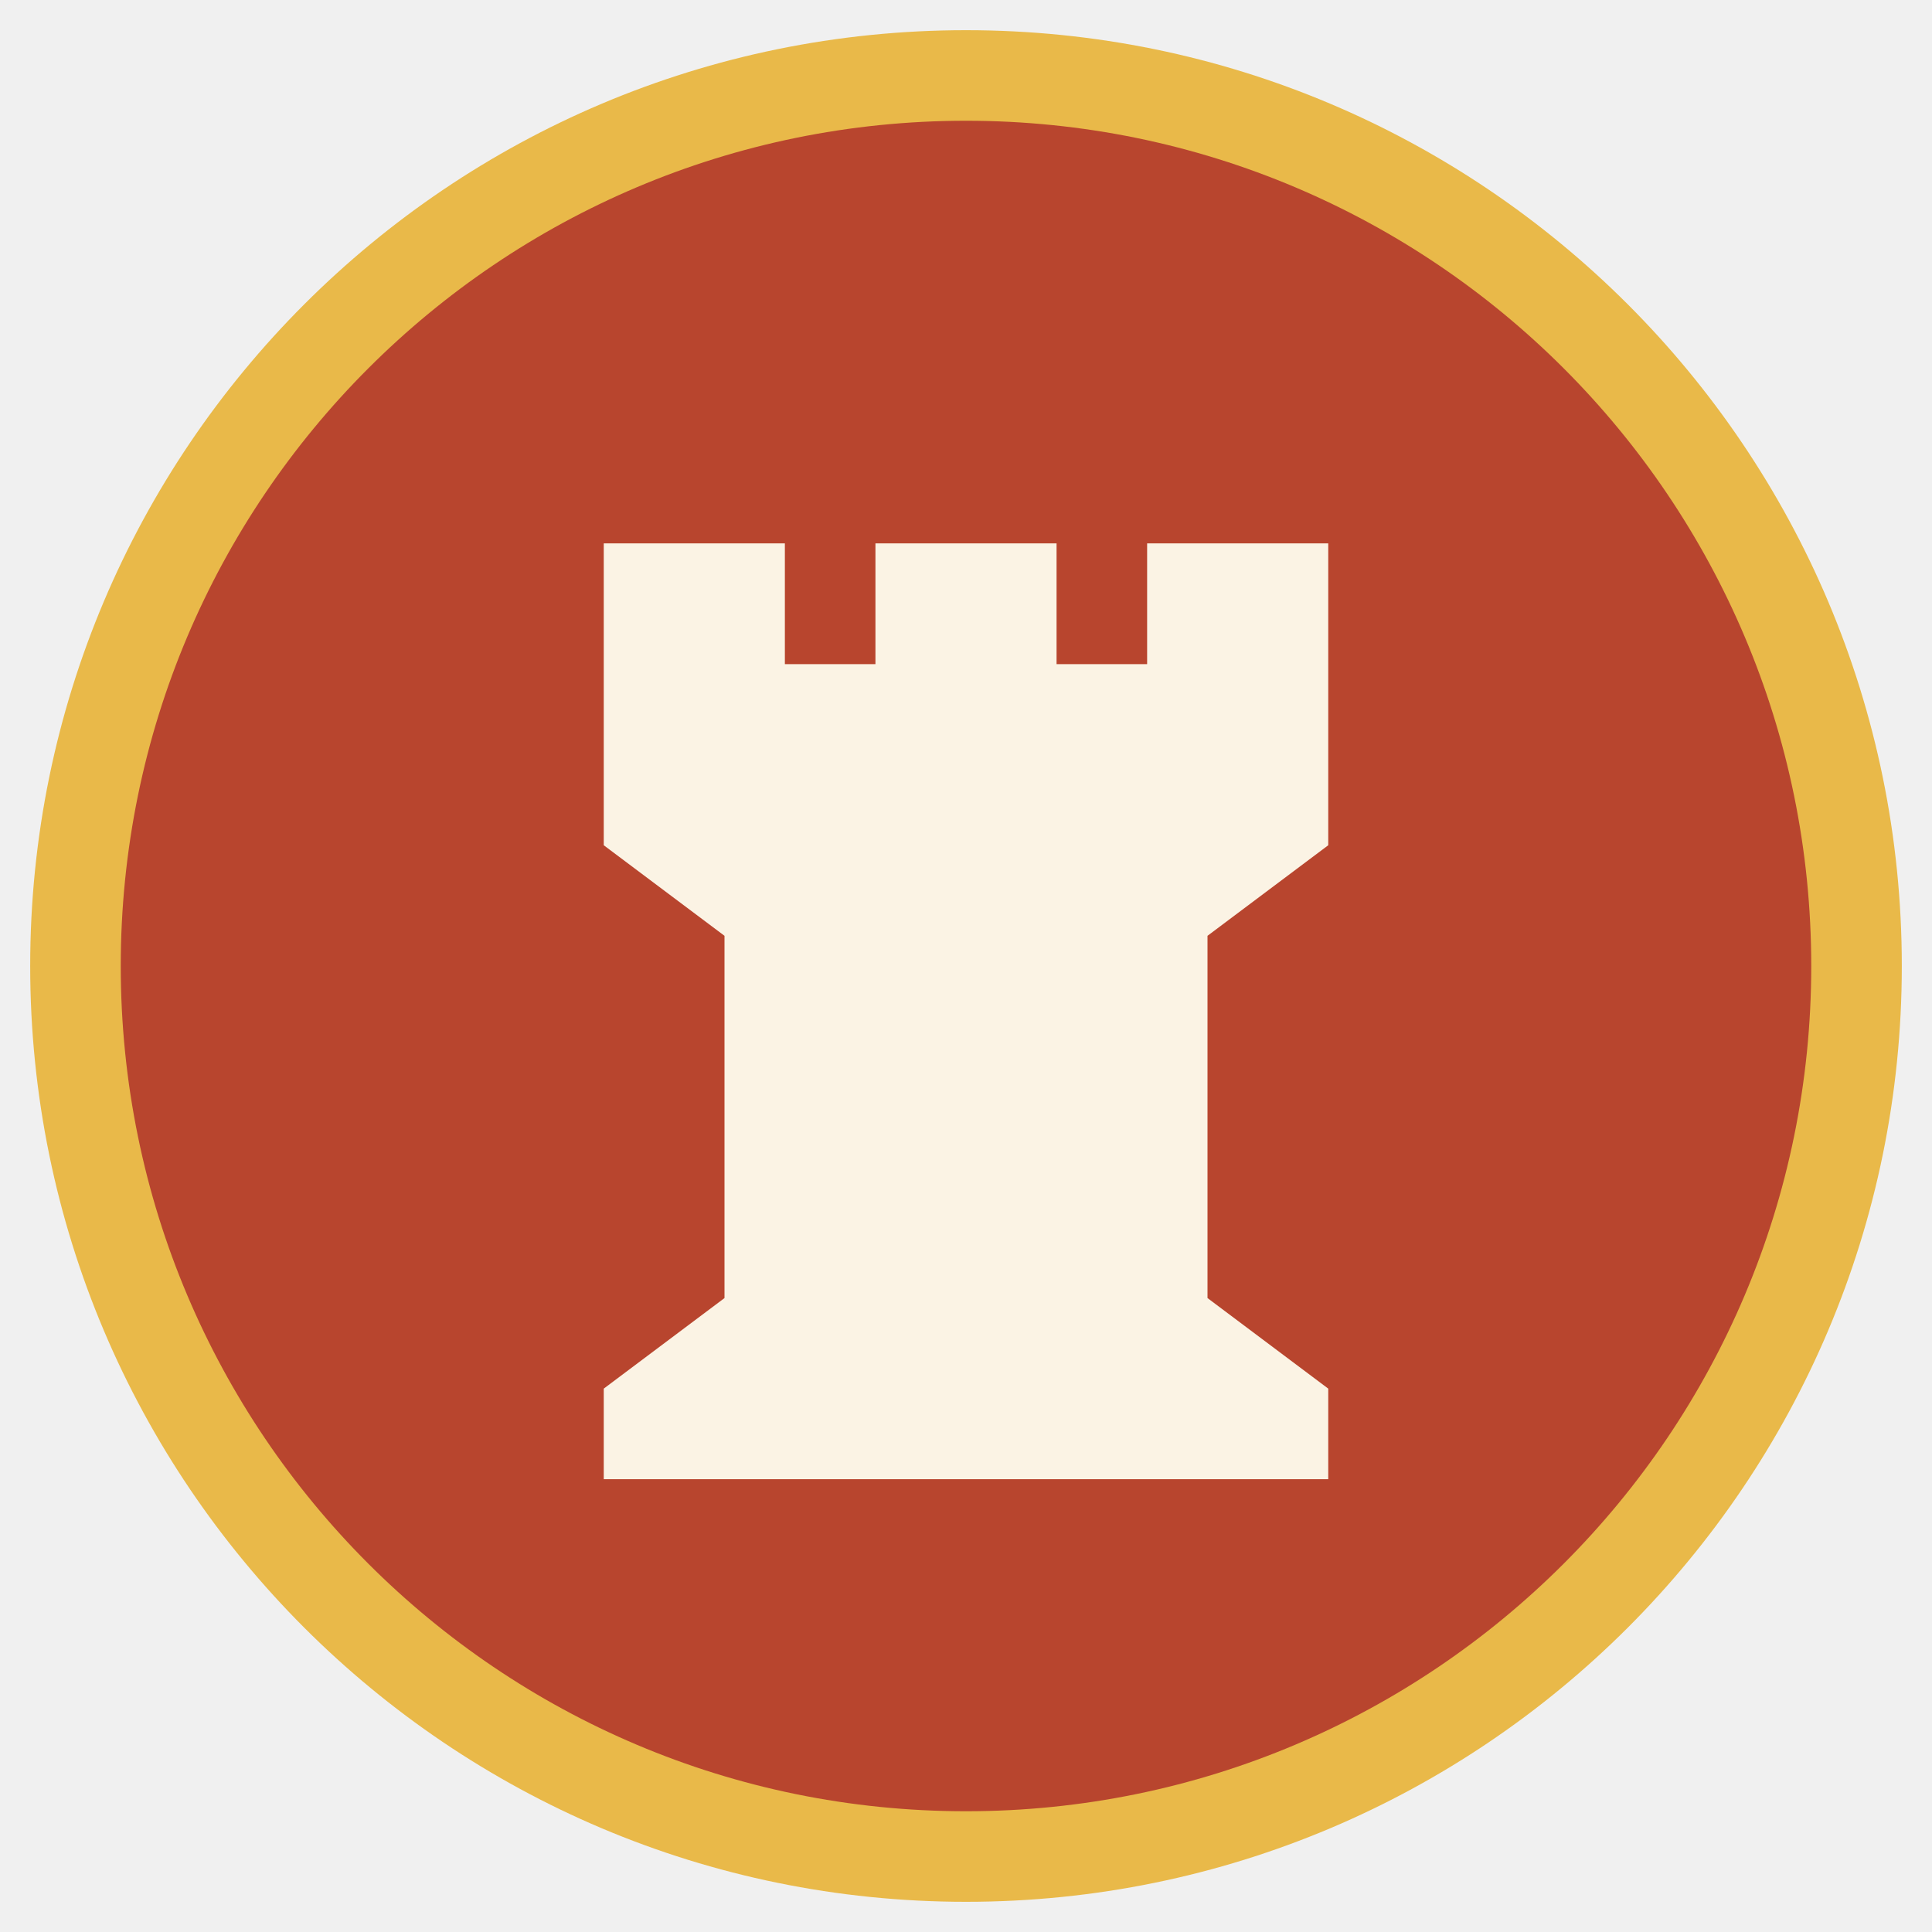
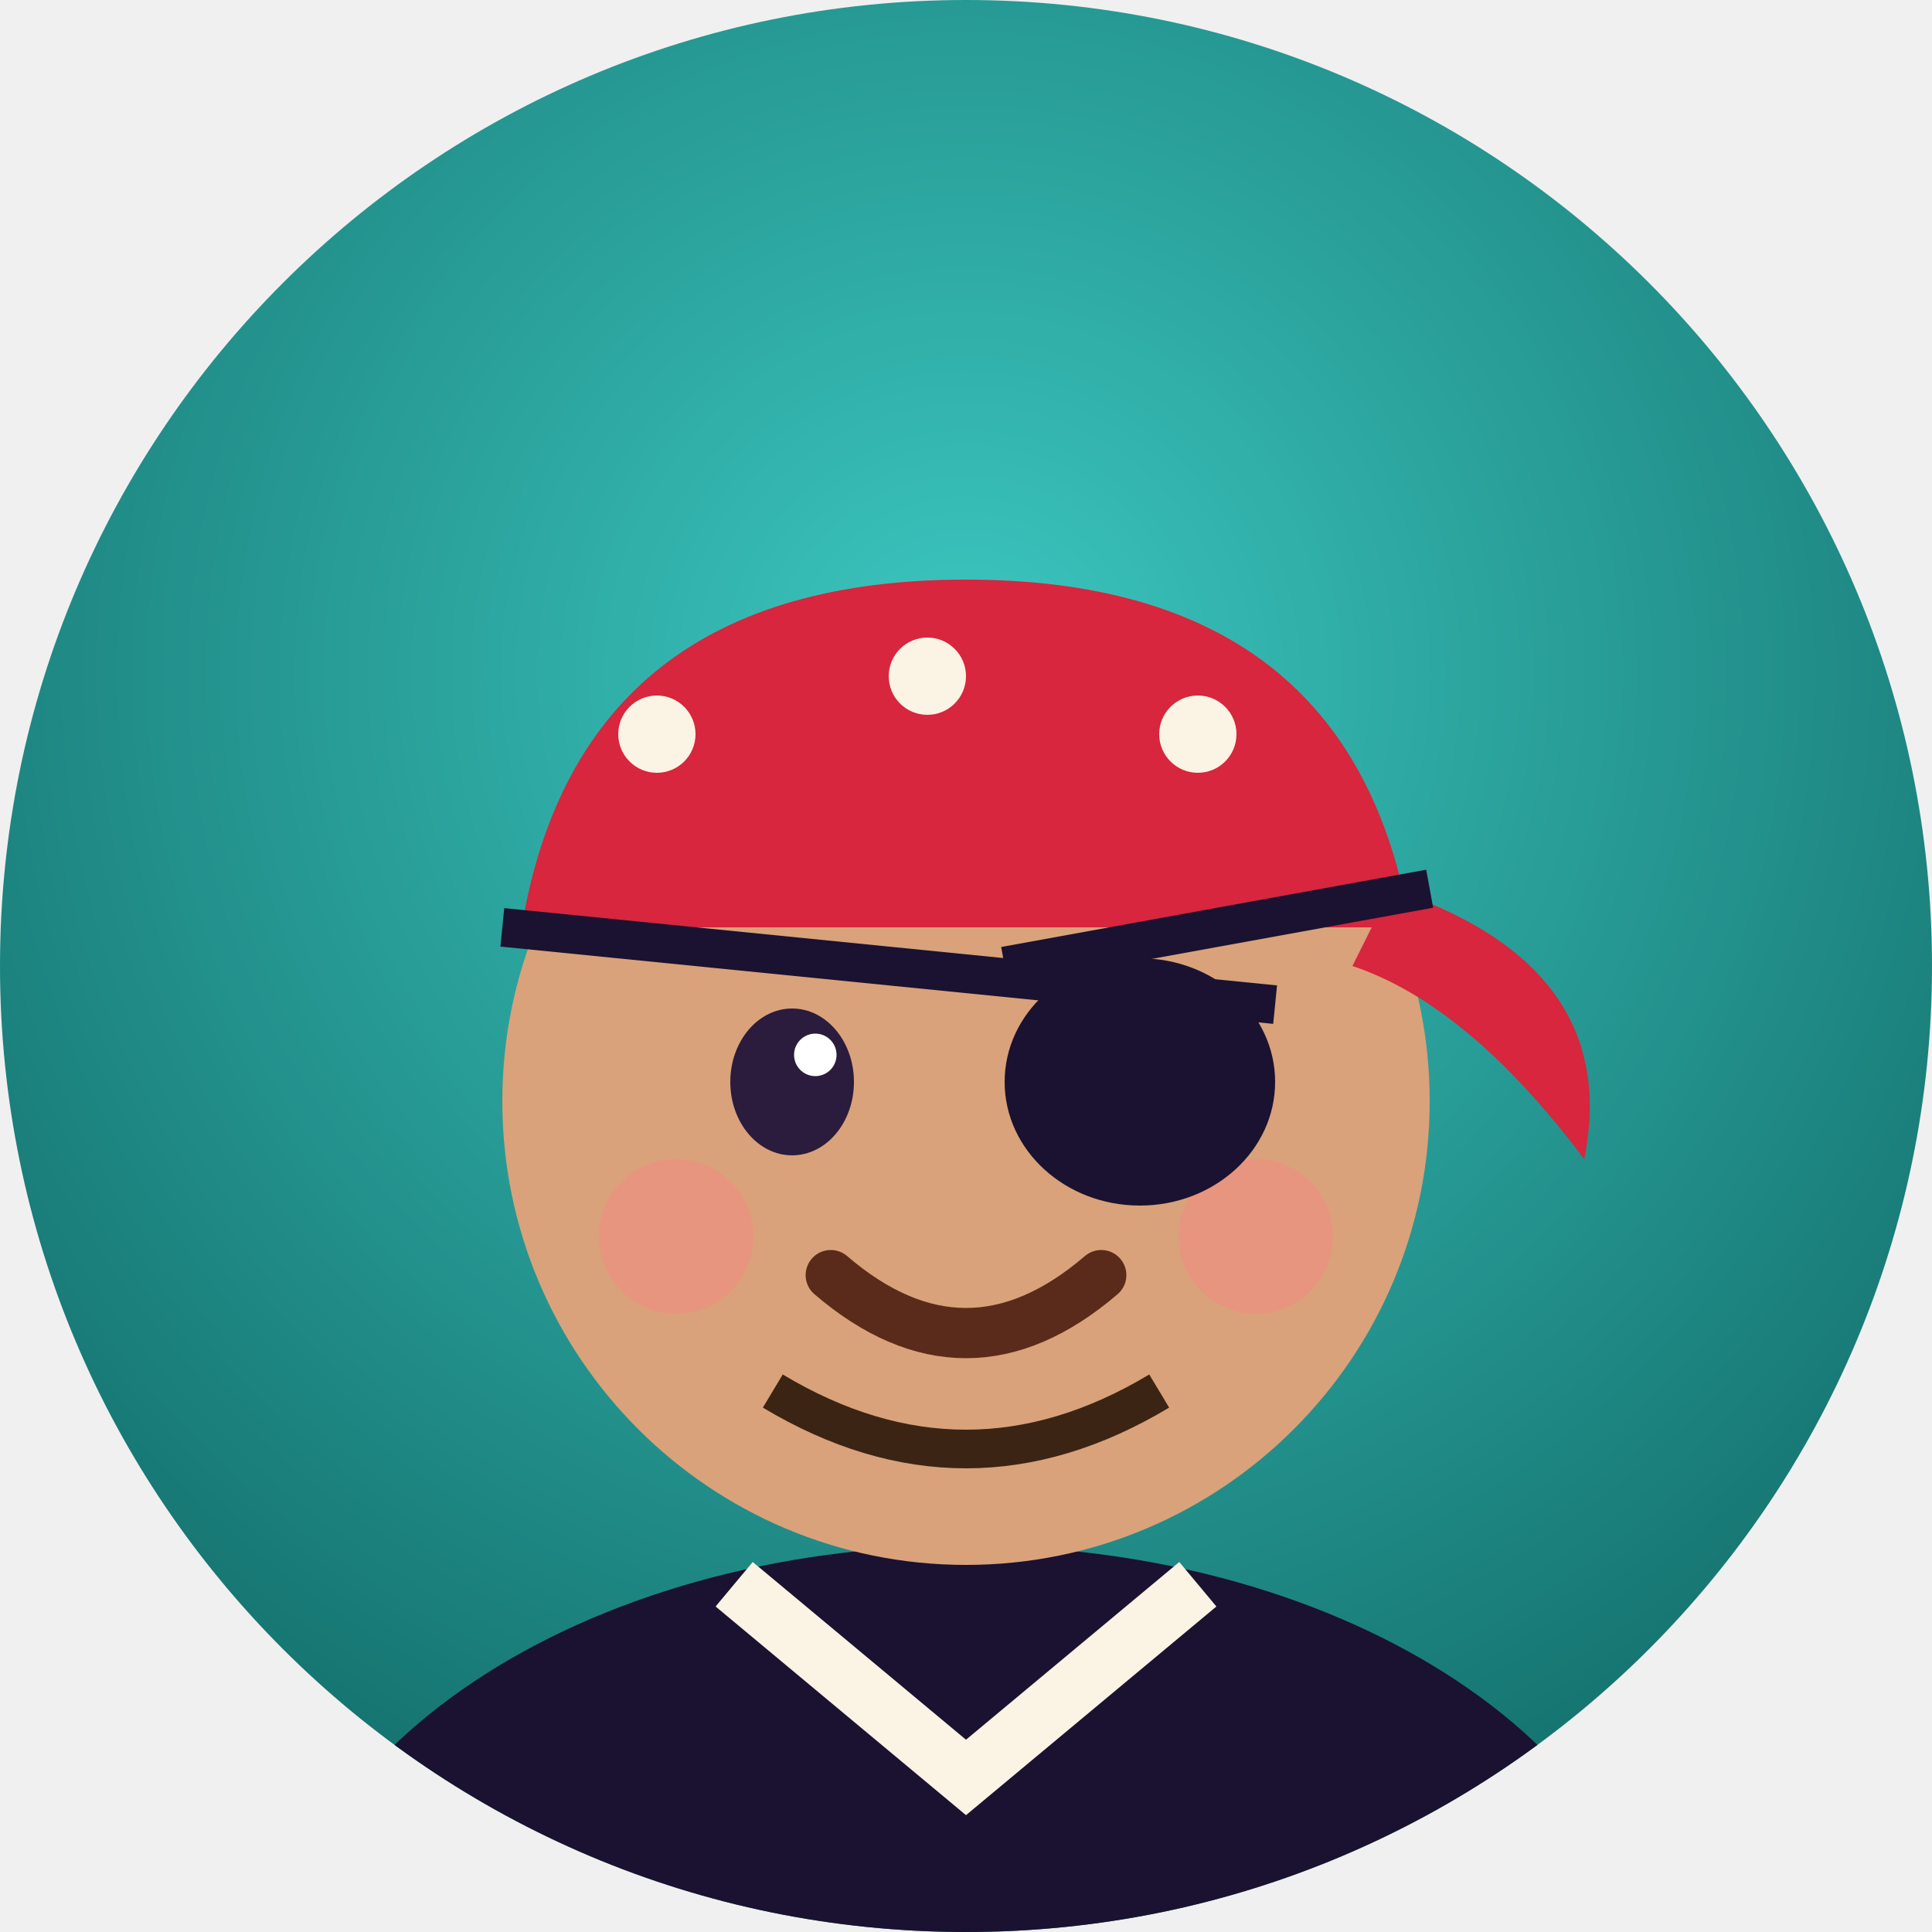
- <svg xmlns="http://www.w3.org/2000/svg" width="128" height="128" viewBox="0 0 128 128">
-   <circle cx="64" cy="64" r="62" fill="#E9B949" />
-   <circle cx="64" cy="64" r="56" fill="#B8452E" />
-   <path d="M40 36 H52 V44 H58 V36 H70 V44 H76 V36 H88 V56 L80 62 V86 L88 92 V98 H40 V92 L48 86 V62 L40 56 Z" fill="#FBF3E4" />
+ <svg xmlns="http://www.w3.org/2000/svg" width="128" height="128" viewBox="0 0 100 100">
+   <defs>
+     <radialGradient id="bg-pirate" cx="50%" cy="35%" r="75%">
+       <stop offset="0" stop-color="#3CC7C0" />
+       <stop offset="1" stop-color="#0E6461" />
+     </radialGradient>
+     <clipPath id="clip-pirate">
+       <circle cx="50" cy="50" r="50" />
+     </clipPath>
+   </defs>
+   <circle cx="50" cy="50" r="50" fill="url(#bg-pirate)" />
+   <g clip-path="url(#clip-pirate)">
+     <ellipse cx="50" cy="104" rx="36" ry="24" fill="#1A1230" />
+     <path d="M38 82 L50 92 L62 82" stroke="#FBF3E4" stroke-width="3" fill="none" />
+     <circle cx="50" cy="57" r="24" fill="#D9A27A" />
+     <ellipse cx="41" cy="56" rx="3.2" ry="3.8" fill="#2B1B3D" />
+     <ellipse cx="59" cy="56" rx="3.2" ry="3.8" fill="#2B1B3D" />
+     <circle cx="42.2" cy="54.6" r="1.1" fill="#fff" />
+     <circle cx="60.2" cy="54.6" r="1.1" fill="#fff" />
+     <circle cx="35" cy="64" r="4" fill="#F28B82" opacity="0.55" />
+     <circle cx="65" cy="64" r="4" fill="#F28B82" opacity="0.55" />
+     <path d="M43 66 Q50 72 57 66" stroke="#5A2A1A" stroke-width="2.6" fill="none" stroke-linecap="round" />
+     <path d="M27 48 Q30 30 50 30 Q70 30 73 48 Z" fill="#D7263D" />
+     <circle cx="34" cy="38" r="2" fill="#FBF3E4" />
+     <circle cx="48" cy="35" r="2" fill="#FBF3E4" />
+     <circle cx="62" cy="38" r="2" fill="#FBF3E4" />
+     <path d="M72 46 Q84 50 82 60 Q76 52 70 50 Z" fill="#D7263D" />
+     <ellipse cx="59" cy="56" rx="7" ry="6.4" fill="#1A1230" />
+     <path d="M26 48 L66 52 M52 50 L74 46" stroke="#1A1230" stroke-width="2" />
+     <path d="M40 72 Q50 78 60 72" stroke="#3B2414" stroke-width="2" fill="none" />
+   </g>
</svg>
